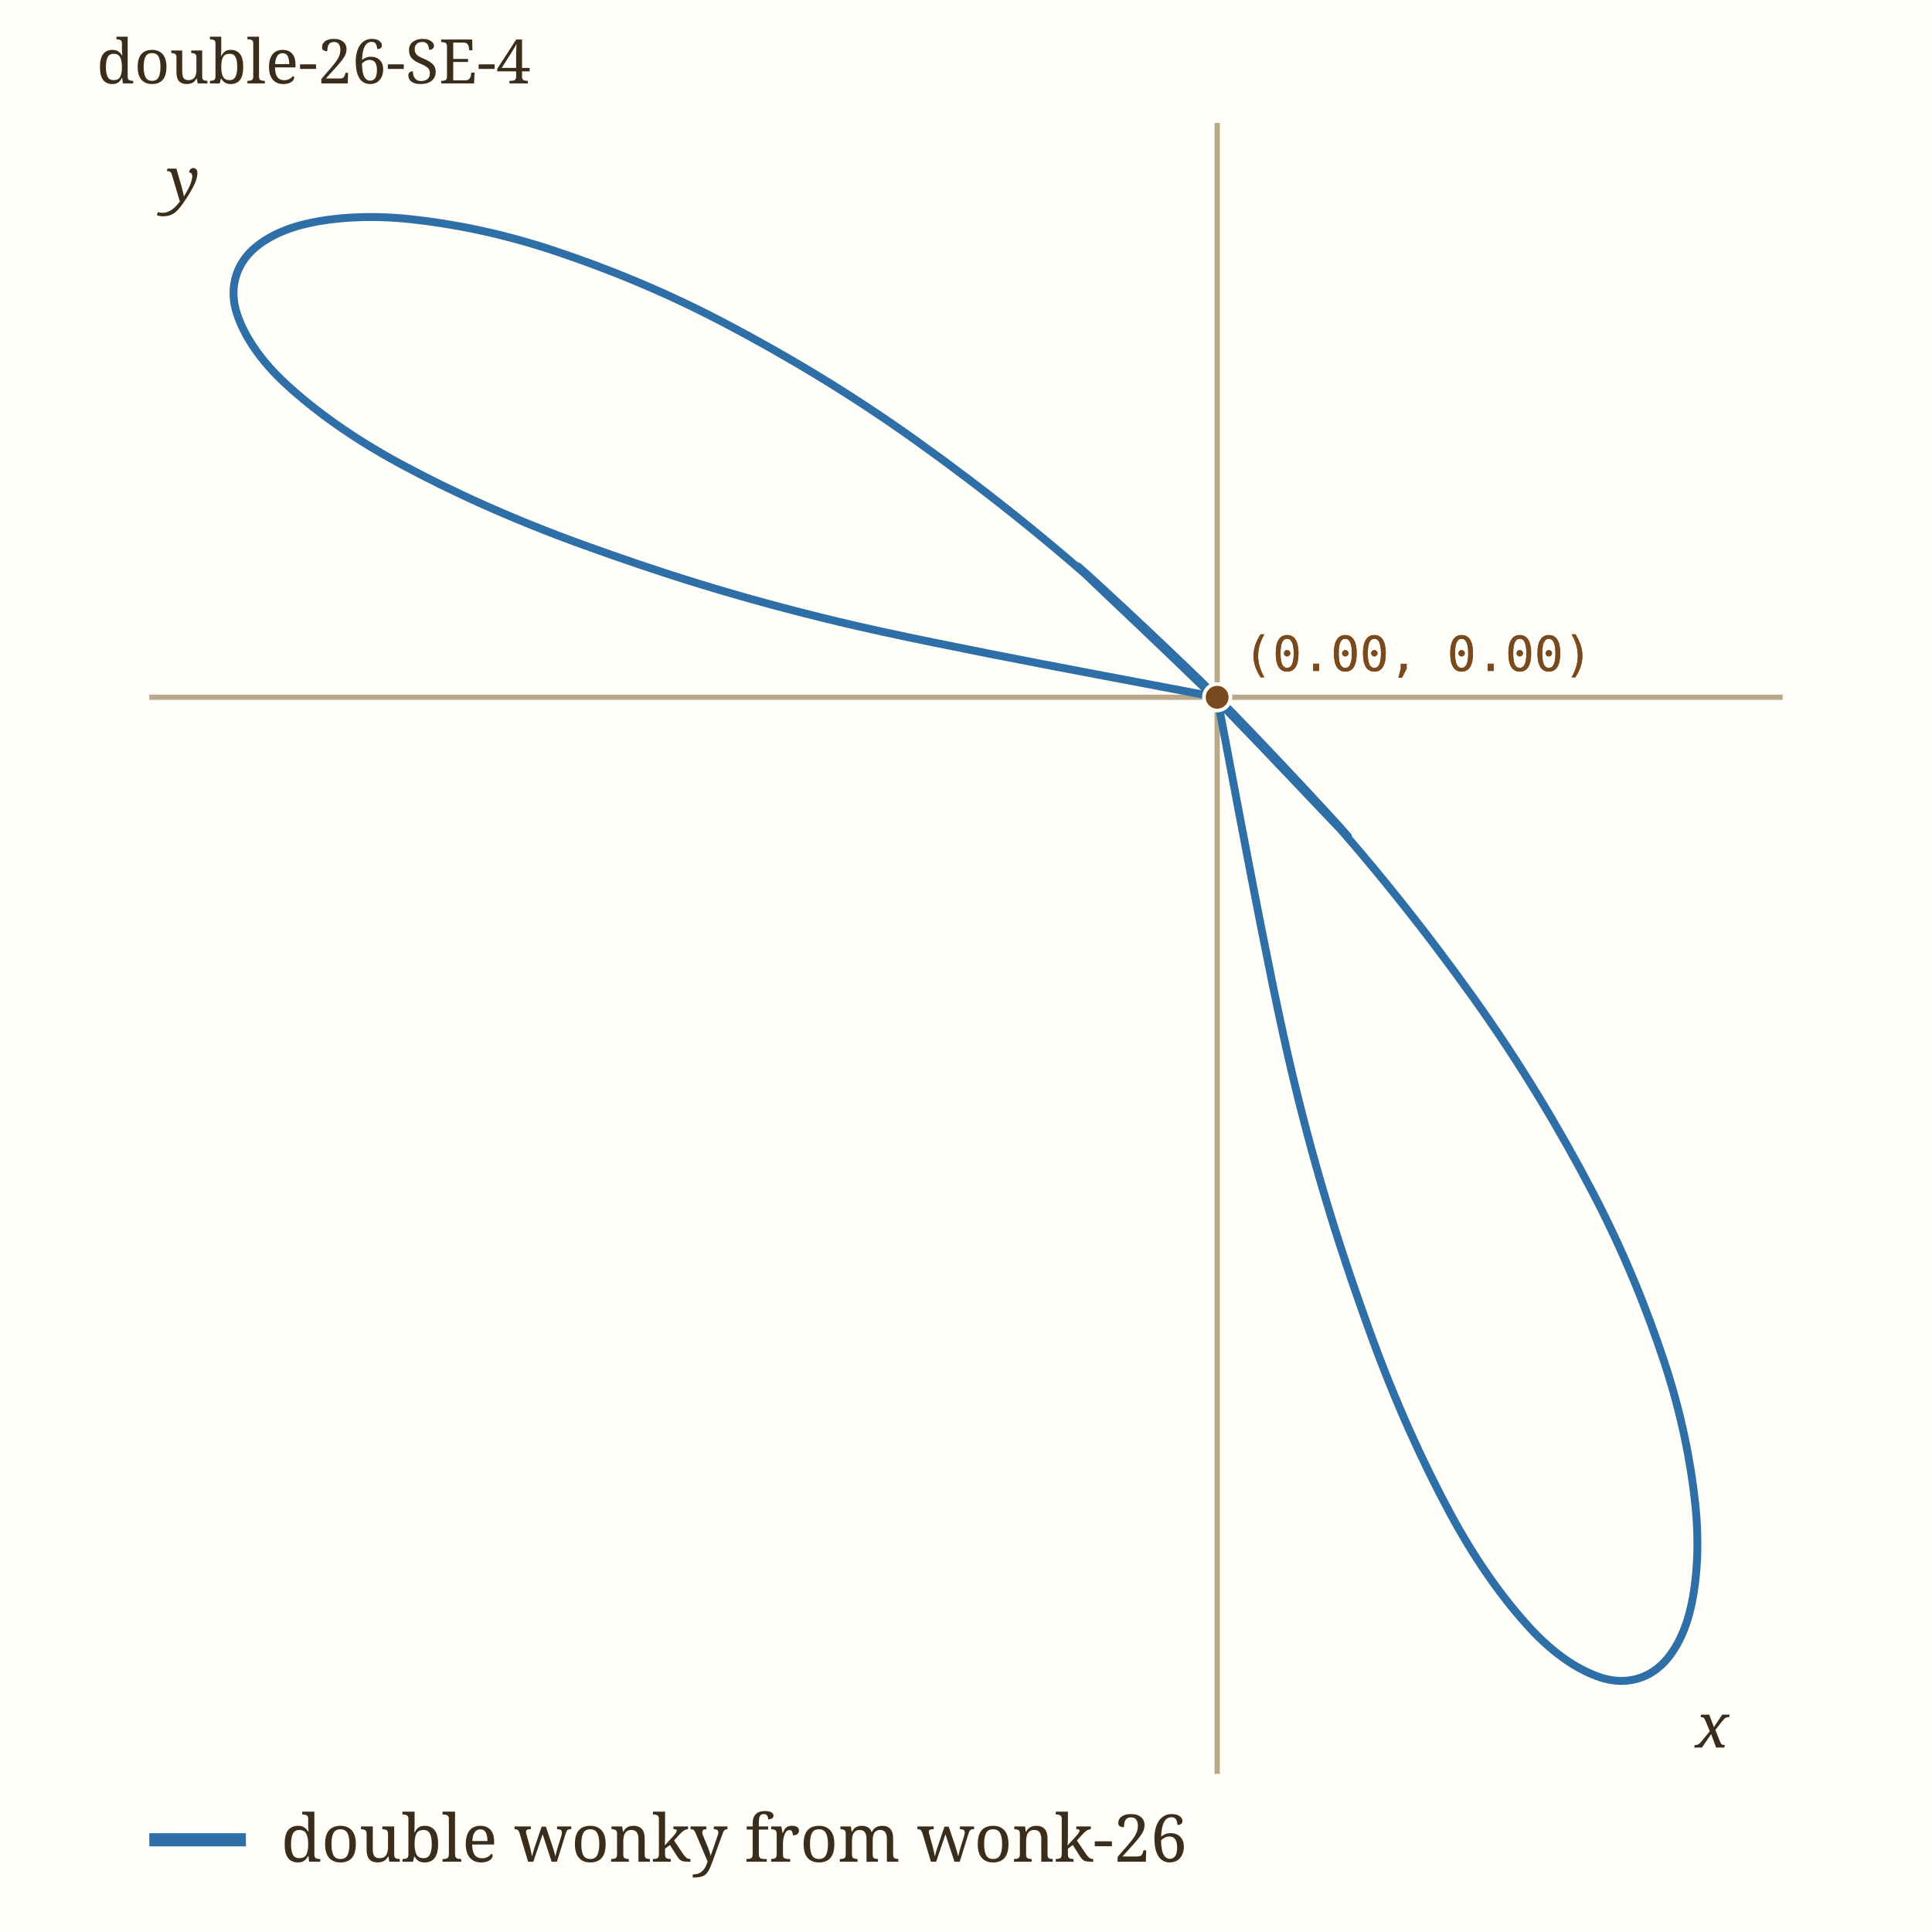
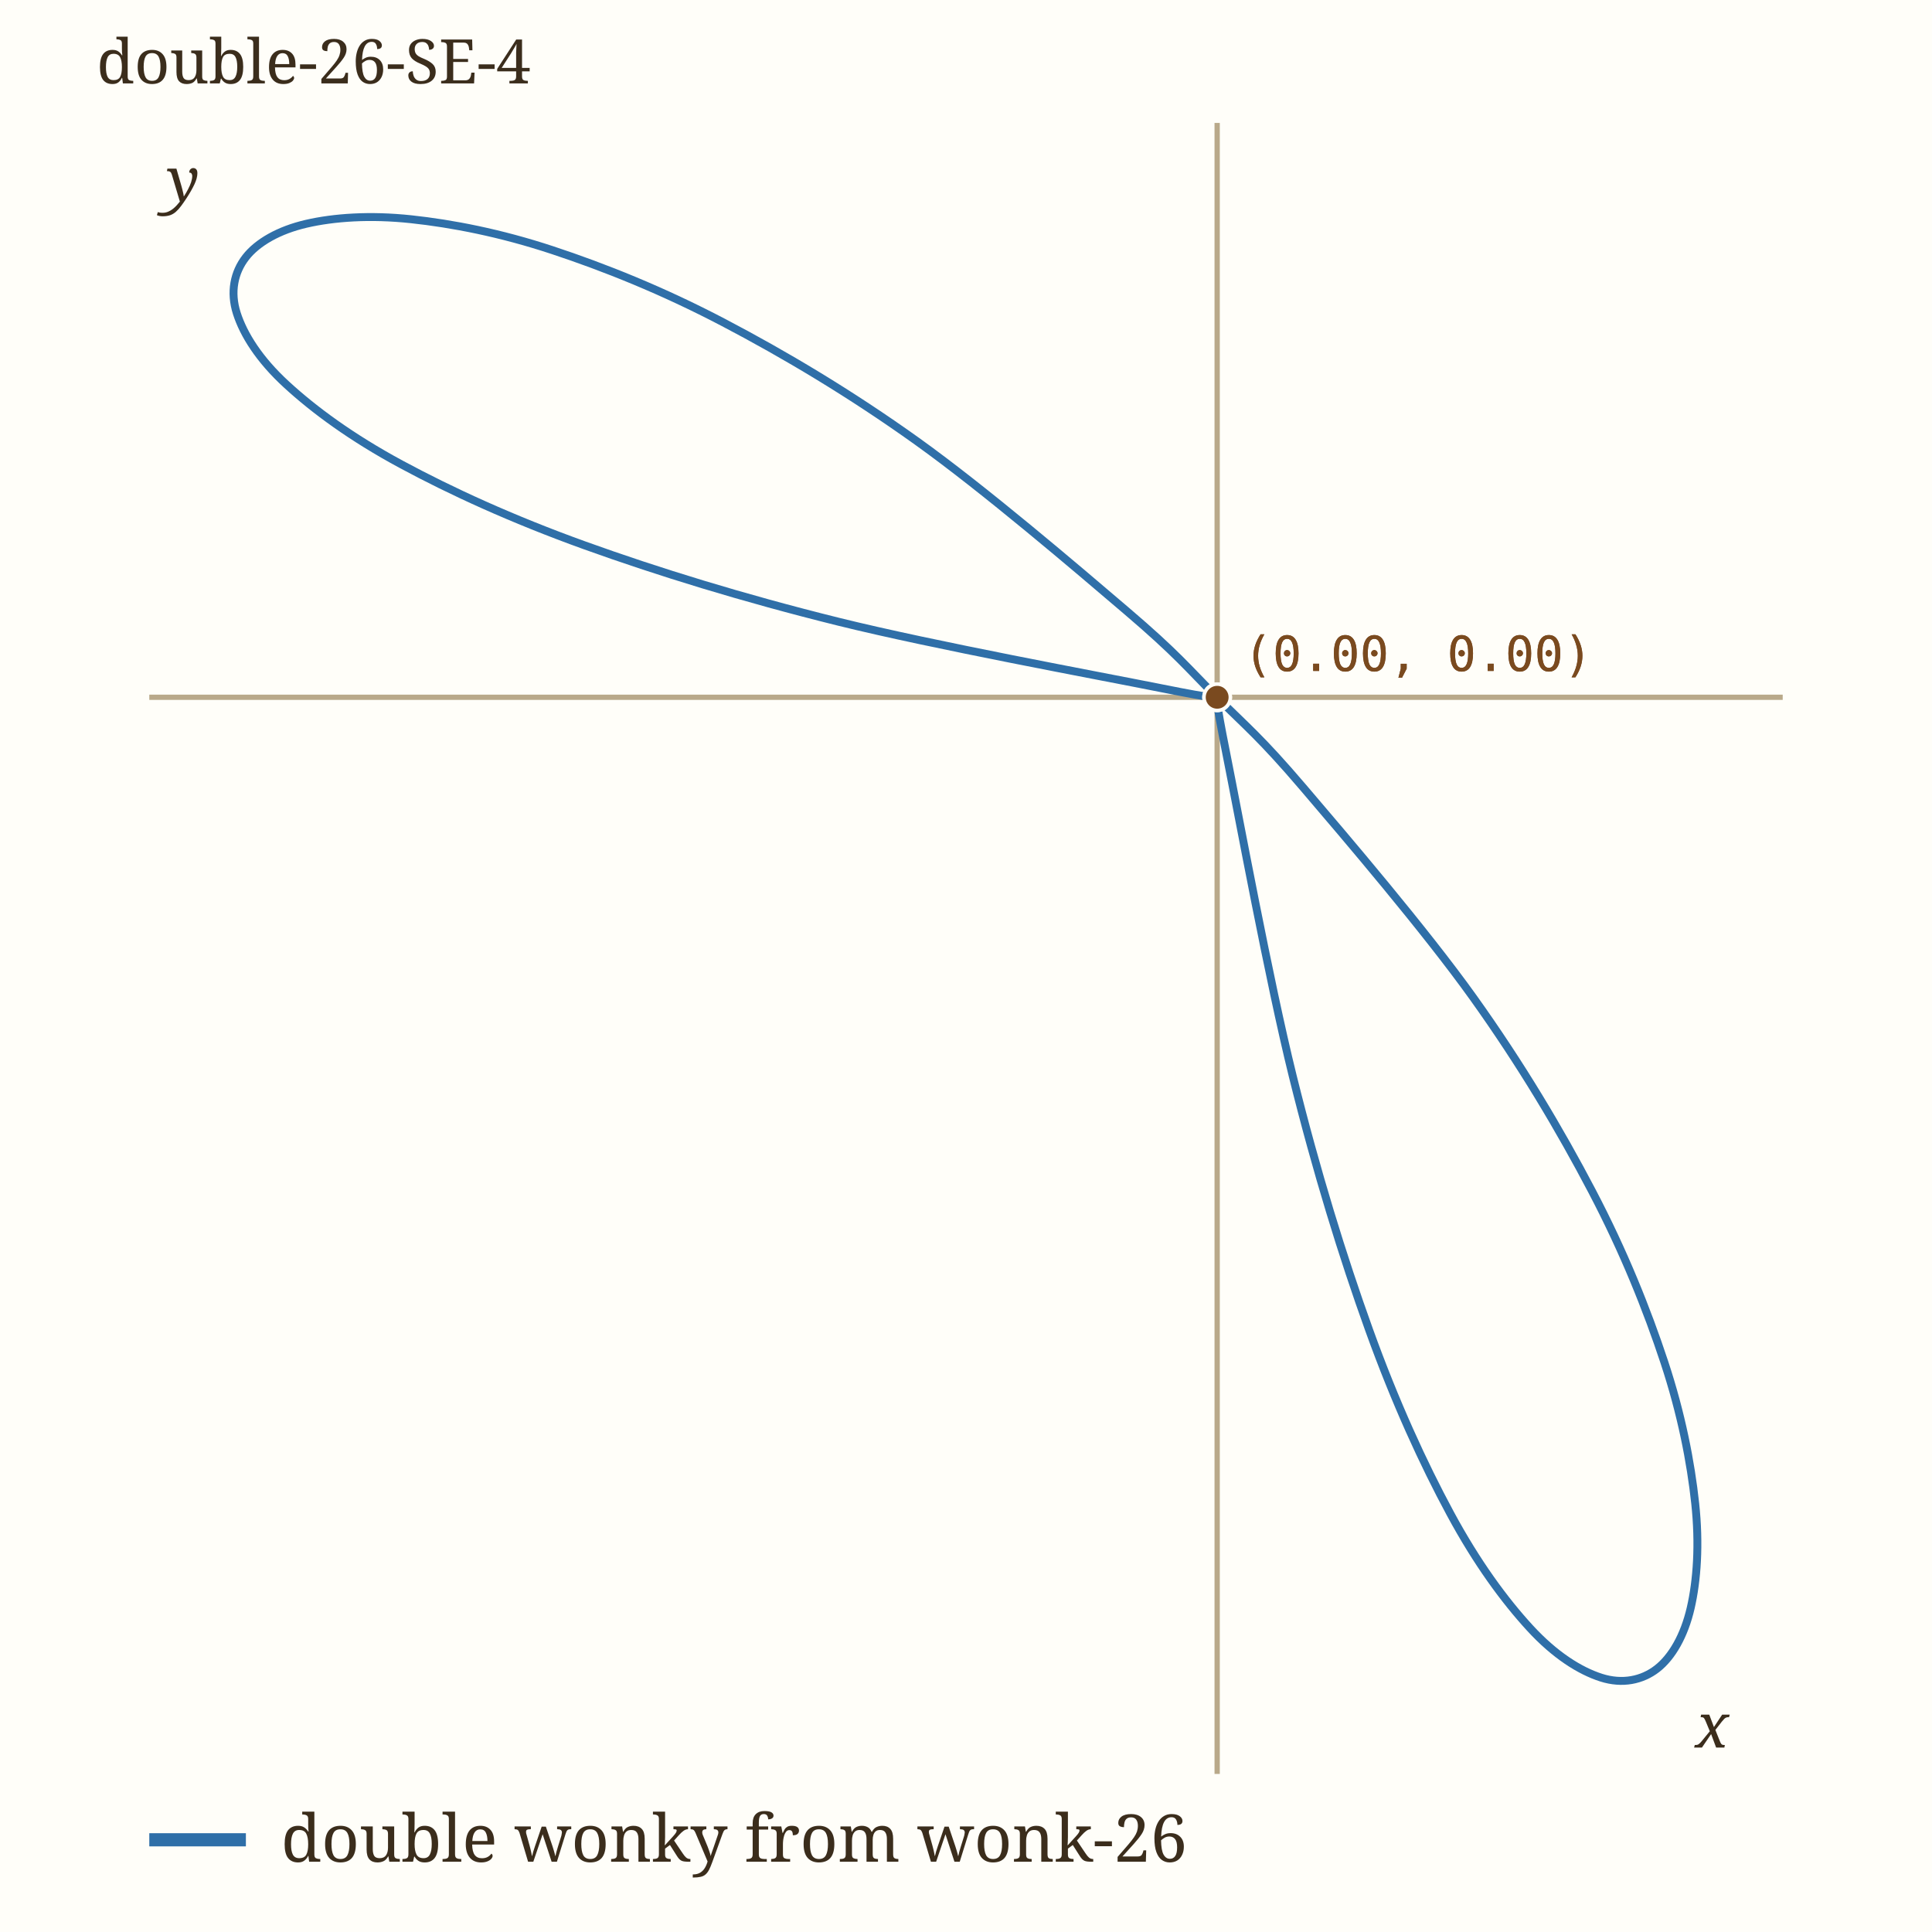
<svg xmlns="http://www.w3.org/2000/svg" viewBox="0 0 440 440" width="440" height="440" role="img" aria-label="double-26-SE-4" data-panel="double-26-SE-4">
  <rect x="0" y="0" width="440" height="440" fill="#fffef9" />
  <clipPath id="clip-double-26-SE-4">
    <rect x="34" y="28" width="372" height="376" />
  </clipPath>
  <g clip-path="url(#clip-double-26-SE-4)">
    <line x1="277.2" x2="277.2" y1="28" y2="404" stroke="#b9a98a" stroke-width="1.2" />
    <line x1="34" x2="406" y1="158.8" y2="158.8" stroke="#b9a98a" stroke-width="1.2" />
-     <path d="M277.18,158.82 C280.06,173.19 288.64,221.04 294.41,245.05 C300.18,269.06 305.82,286.26 311.80,302.86 C317.78,319.46 324.17,333.34 330.27,344.65 C336.37,355.97 342.68,364.50 348.41,370.74 C354.13,376.98 359.82,380.52 364.65,382.07 C369.48,383.62 373.99,382.67 377.39,380.03 C380.79,377.38 383.59,372.50 385.04,366.23 C386.49,359.95 387.07,351.72 386.07,342.38 C385.07,333.04 382.95,322.04 379.03,310.19 C375.11,298.33 369.83,285.10 362.57,271.26 C355.32,257.42 346.46,242.47 335.50,227.15 C324.54,211.83 311.76,195.66 296.80,179.35 C281.83,163.04 248.99,132.72 245.72,129.30 C242.45,125.88 267.02,148.65 277.18,158.82 C287.35,168.98 310.12,193.55 306.70,190.28 C303.28,187.01 272.96,154.17 256.65,139.20 C240.34,124.24 224.17,111.46 208.85,100.50 C193.53,89.54 178.58,80.68 164.74,73.43 C150.90,66.17 137.67,60.89 125.81,56.97 C113.96,53.05 102.96,50.93 93.62,49.93 C84.28,48.93 76.05,49.51 69.77,50.96 C63.50,52.41 58.62,55.21 55.97,58.61 C53.33,62.01 52.38,66.52 53.93,71.35 C55.48,76.18 59.02,81.87 65.26,87.59 C71.50,93.32 80.03,99.63 91.35,105.73 C102.66,111.83 116.54,118.22 133.14,124.20 C149.74,130.18 166.94,135.82 190.95,141.59 C214.96,147.36 262.81,155.94 277.18,158.82" fill="none" stroke="#2f6fa8" stroke-width="1.8" stroke-linecap="round" data-path="double-26-SE-4" />
+     <path d="M277.18,158.82 C277.54,160.97 276.43,157.39 279.31,171.76 C282.18,186.13 289.00,223.20 294.41,245.05 C299.83,266.90 305.82,286.26 311.80,302.86 C317.78,319.46 324.17,333.34 330.27,344.65 C336.37,355.97 342.68,364.50 348.41,370.74 C354.13,376.98 359.82,380.52 364.65,382.07 C369.48,383.62 373.99,382.67 377.39,380.03 C380.79,377.38 383.59,372.50 385.04,366.23 C386.49,359.95 387.07,351.72 386.07,342.38 C385.07,333.04 382.95,322.04 379.03,310.19 C375.11,298.33 369.83,285.10 362.57,271.26 C355.32,257.42 346.46,242.47 335.50,227.15 C324.54,211.83 306.52,190.74 296.80,179.35 C287.08,167.96 283.87,165.51 277.18,158.82 C270.49,152.13 268.04,148.92 256.65,139.20 C245.26,129.48 224.17,111.46 208.85,100.50 C193.53,89.54 178.58,80.68 164.74,73.43 C150.90,66.17 137.67,60.89 125.81,56.97 C113.96,53.05 102.96,50.93 93.62,49.93 C84.28,48.93 76.05,49.51 69.77,50.96 C63.50,52.41 58.62,55.21 55.97,58.61 C53.33,62.01 52.38,66.52 53.93,71.35 C55.48,76.18 59.02,81.87 65.26,87.59 C71.50,93.32 80.03,99.63 91.35,105.73 C102.66,111.83 116.54,118.22 133.14,124.20 C149.74,130.18 169.10,136.17 190.95,141.59 C212.80,147.00 249.87,153.82 264.24,156.69 C278.61,159.57 275.03,158.46 277.18,158.82" fill="none" stroke="#2f6fa8" stroke-width="1.8" stroke-linecap="round" data-path="double-26-SE-4" />
    <circle cx="277.2" cy="158.8" r="3" fill="#7a4a1f" stroke="#fffef9" stroke-width="0.8" />
    <text x="283.2" y="152.8" font-family="ui-monospace, Menlo, monospace" font-size="11" fill="#7a4a1f">(0.00, 0.00)</text>
    <circle cx="277.2" cy="158.8" r="3" fill="#7a4a1f" stroke="#fffef9" stroke-width="0.8" />
    <text x="283.2" y="152.8" font-family="ui-monospace, Menlo, monospace" font-size="11" fill="#7a4a1f">(0.00, 0.00)</text>
  </g>
  <text x="386.1" y="398.0" font-family="Georgia, serif" font-size="14" font-style="italic" fill="#3b2d1c">x</text>
  <text x="38.0" y="45.9" font-family="Georgia, serif" font-size="14" font-style="italic" fill="#3b2d1c">y</text>
  <text x="22" y="19" font-family="Georgia, serif" font-size="14" fill="#3b2d1c">double-26-SE-4</text>
  <line x1="34" x2="56" y1="419" y2="419" stroke="#2f6fa8" stroke-width="3" />
  <text x="64" y="424" font-family="Georgia, serif" font-size="15" fill="#3b2d1c">double wonky from wonk-26</text>
</svg>
